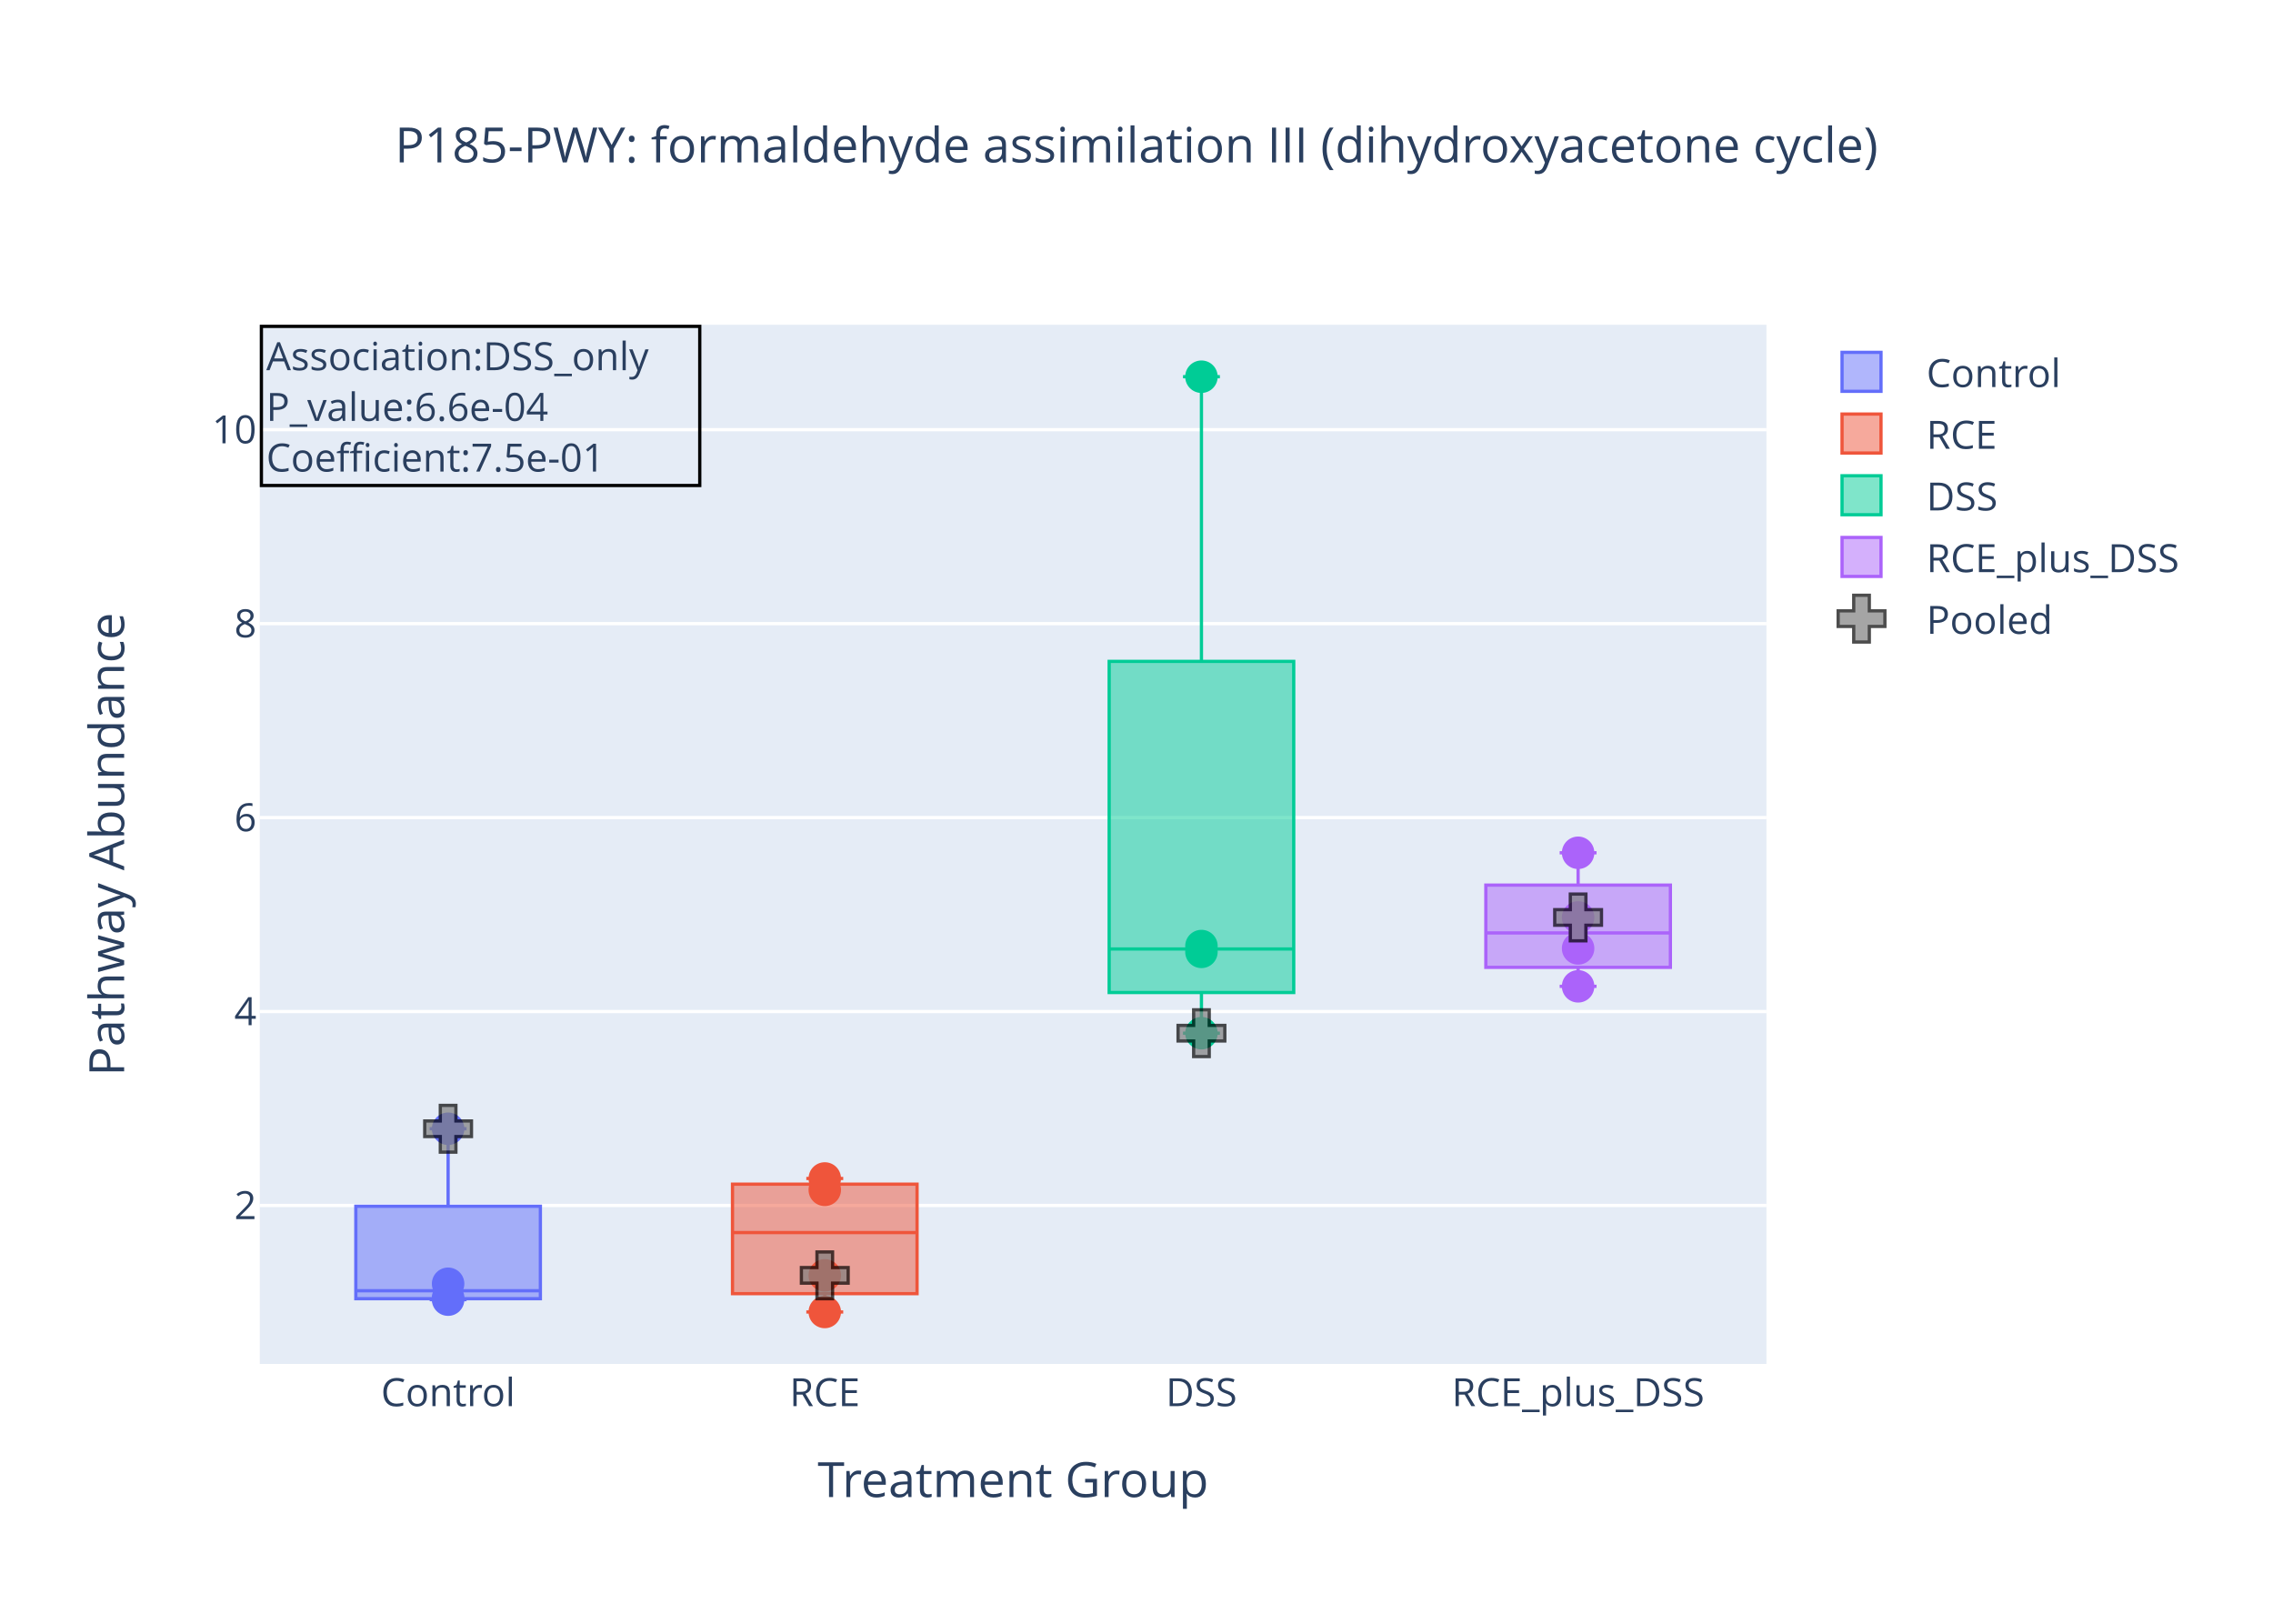
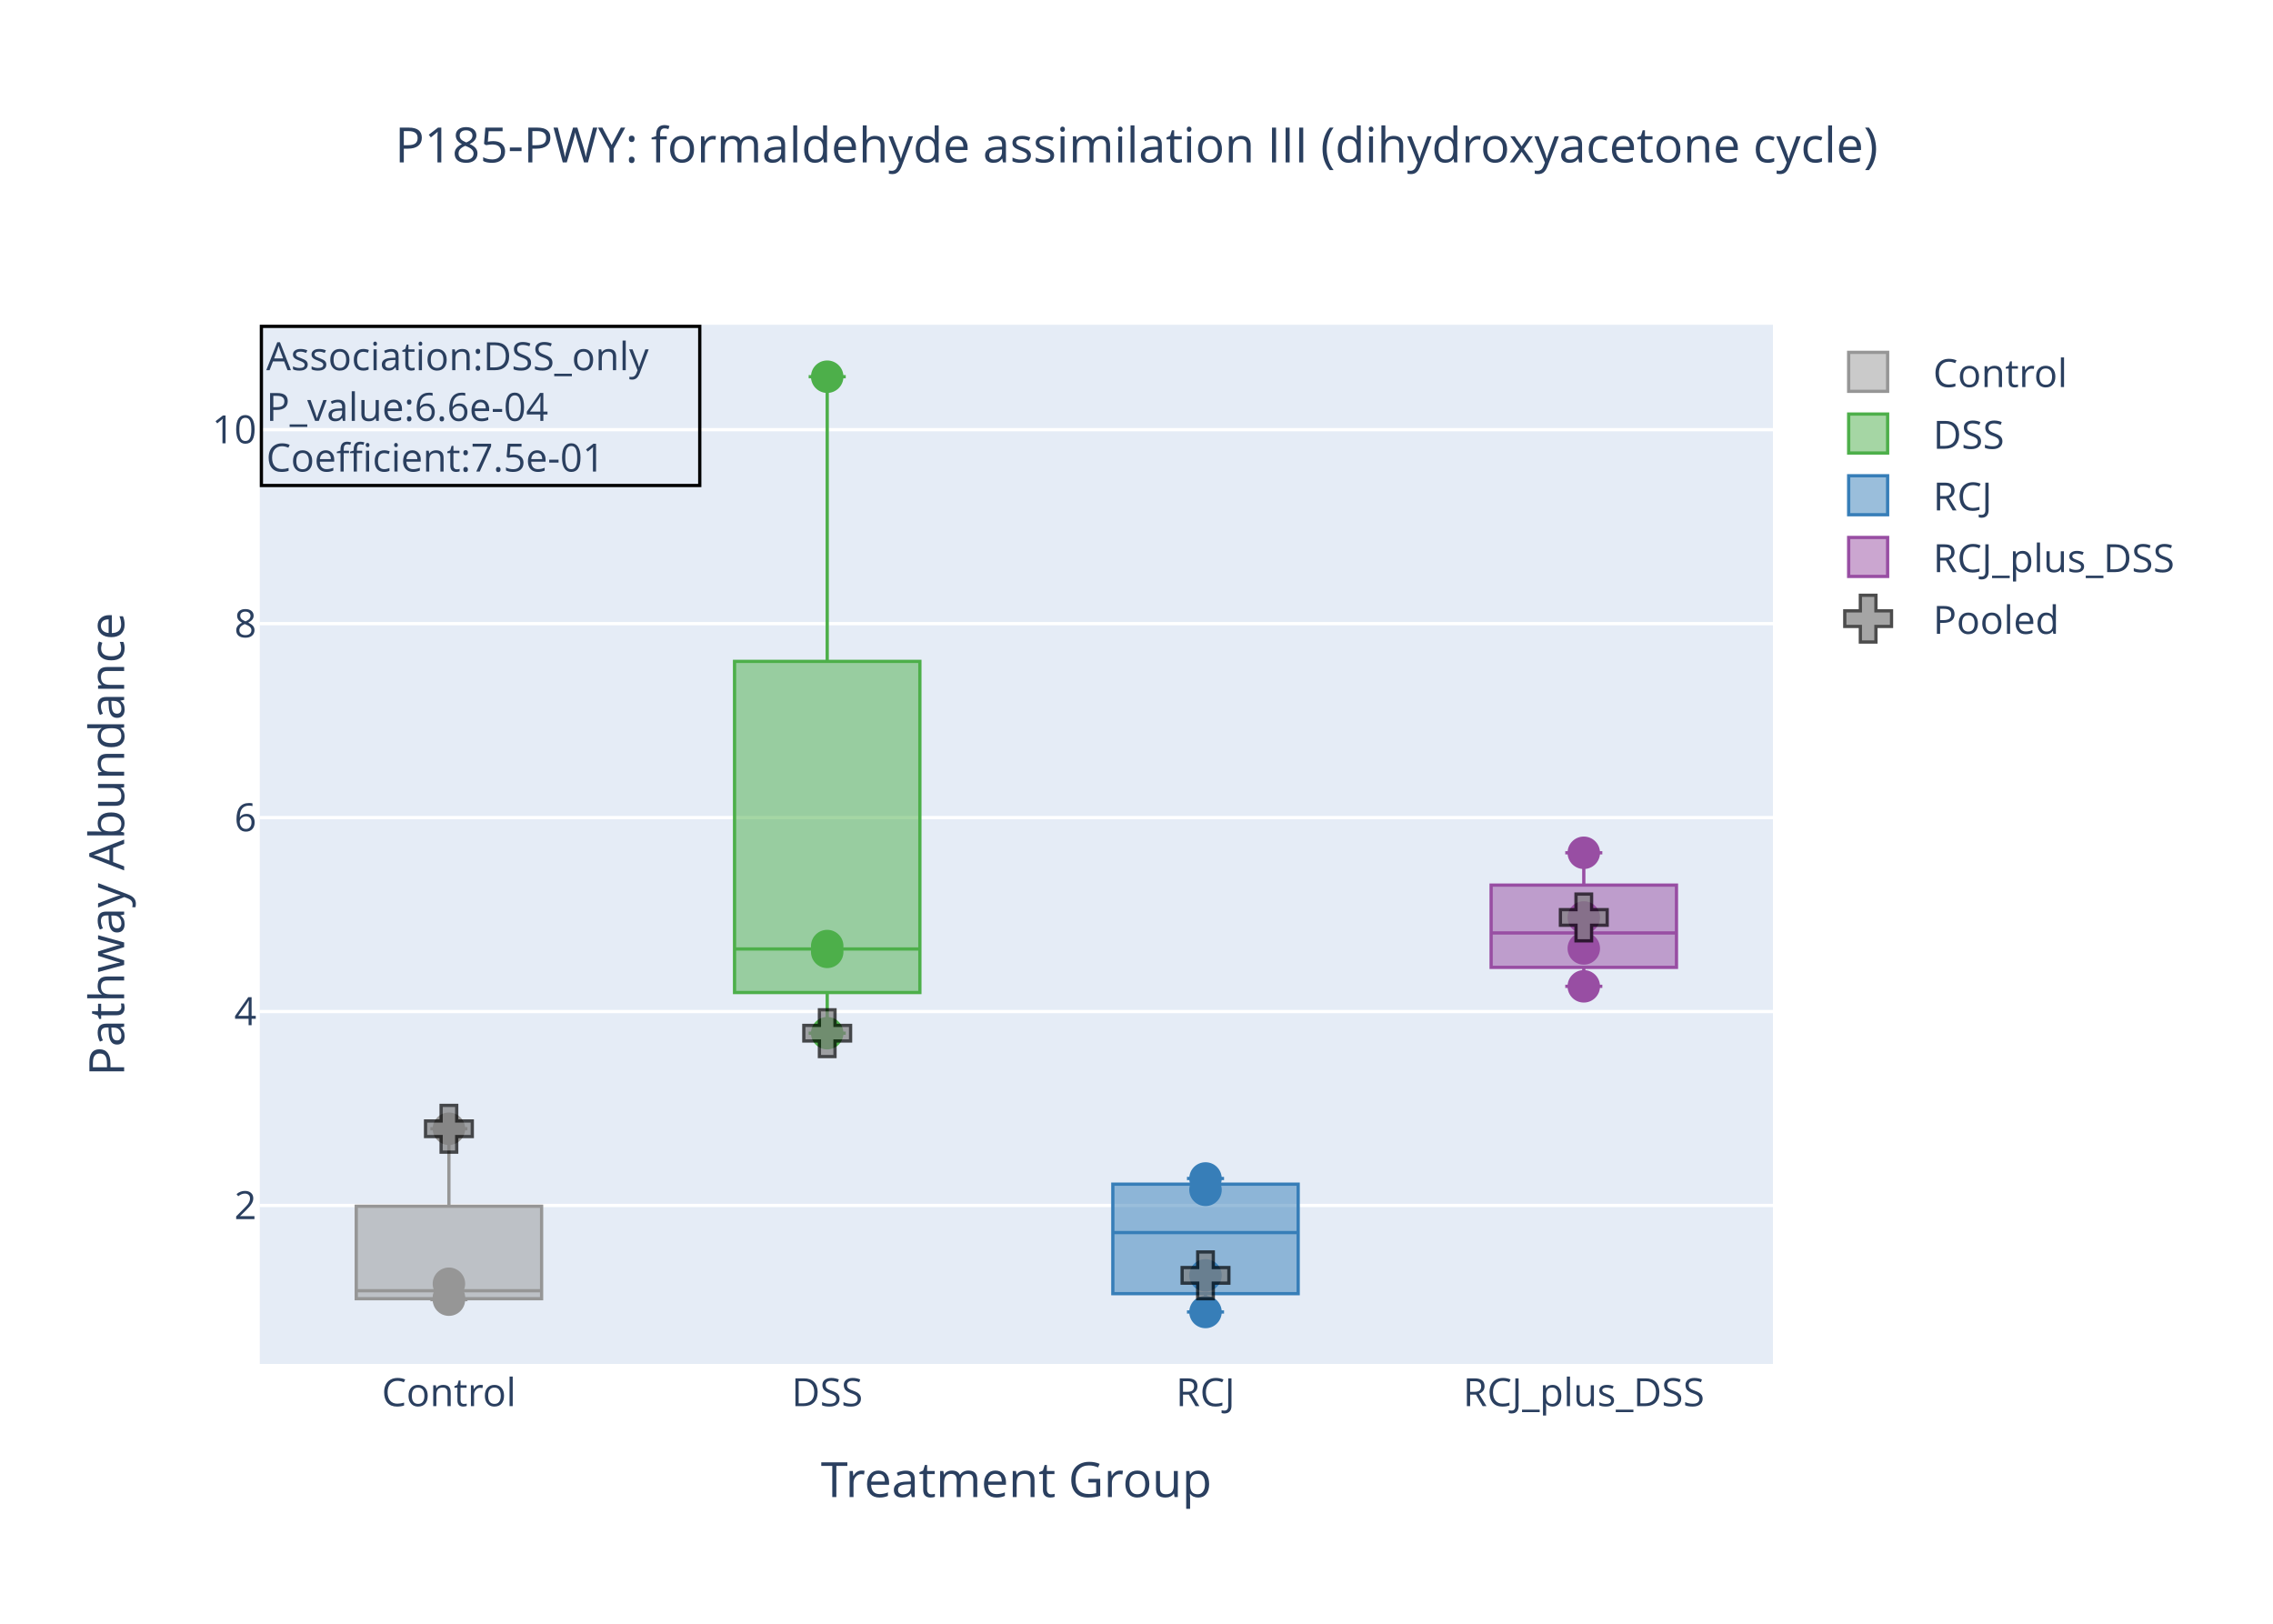
- <svg xmlns="http://www.w3.org/2000/svg" class="main-svg" width="700" height="500" viewBox="0 0 700 500" style="">
+ <svg xmlns="http://www.w3.org/2000/svg" class="main-svg" width="700" height="500" style="" viewBox="0 0 700 500">
  <rect x="0" y="0" width="700" height="500" style="fill: rgb(255, 255, 255); fill-opacity: 1;" />
-   <defs id="defs-54ef9e">
+   <defs id="defs-061ab7">
    <g class="clips">
-       <clipPath id="clip54ef9exyplot" class="plotclip">
-         <rect width="464" height="320" />
-       </clipPath>
-       <clipPath class="axesclip" id="clip54ef9ex">
-         <rect x="80" y="0" width="464" height="500" />
-       </clipPath>
-       <clipPath class="axesclip" id="clip54ef9ey">
+       <clipPath id="clip061ab7xyplot" class="plotclip">
+         <rect width="466" height="320" />
+       </clipPath>
+       <clipPath class="axesclip" id="clip061ab7x">
+         <rect x="80" y="0" width="466" height="500" />
+       </clipPath>
+       <clipPath class="axesclip" id="clip061ab7y">
        <rect x="0" y="100" width="700" height="320" />
      </clipPath>
-       <clipPath class="axesclip" id="clip54ef9exy">
-         <rect x="80" y="100" width="464" height="320" />
+       <clipPath class="axesclip" id="clip061ab7xy">
+         <rect x="80" y="100" width="466" height="320" />
      </clipPath>
    </g>
    <g class="gradients" />
    <g class="patterns" />
  </defs>
  <g class="bglayer">
-     <rect class="bg" x="80" y="100" width="464" height="320" style="fill: rgb(229, 236, 246); fill-opacity: 1; stroke-width: 0;" />
+     <rect class="bg" x="80" y="100" width="466" height="320" style="fill: rgb(229, 236, 246); fill-opacity: 1; stroke-width: 0;" />
  </g>
  <g class="layer-below">
    <g class="imagelayer" />
    <g class="shapelayer" />
  </g>
  <g class="cartesianlayer">
    <g class="subplot xy">
      <g class="layer-subplot">
        <g class="shapelayer" />
        <g class="imagelayer" />
      </g>
      <g class="minor-gridlayer">
        <g class="x" />
        <g class="y" />
      </g>
      <g class="gridlayer">
        <g class="x" />
        <g class="y">
-           <path class="ygrid crisp" transform="translate(0,371.2)" d="M80,0h464" style="stroke: rgb(255, 255, 255); stroke-opacity: 1; stroke-width: 1px;" />
-           <path class="ygrid crisp" transform="translate(0,311.48)" d="M80,0h464" style="stroke: rgb(255, 255, 255); stroke-opacity: 1; stroke-width: 1px;" />
-           <path class="ygrid crisp" transform="translate(0,251.76)" d="M80,0h464" style="stroke: rgb(255, 255, 255); stroke-opacity: 1; stroke-width: 1px;" />
-           <path class="ygrid crisp" transform="translate(0,192.04)" d="M80,0h464" style="stroke: rgb(255, 255, 255); stroke-opacity: 1; stroke-width: 1px;" />
-           <path class="ygrid crisp" transform="translate(0,132.31)" d="M80,0h464" style="stroke: rgb(255, 255, 255); stroke-opacity: 1; stroke-width: 1px;" />
+           <path class="ygrid crisp" transform="translate(0,371.2)" d="M80,0h466" style="stroke: rgb(255, 255, 255); stroke-opacity: 1; stroke-width: 1px;" />
+           <path class="ygrid crisp" transform="translate(0,311.48)" d="M80,0h466" style="stroke: rgb(255, 255, 255); stroke-opacity: 1; stroke-width: 1px;" />
+           <path class="ygrid crisp" transform="translate(0,251.76)" d="M80,0h466" style="stroke: rgb(255, 255, 255); stroke-opacity: 1; stroke-width: 1px;" />
+           <path class="ygrid crisp" transform="translate(0,192.04)" d="M80,0h466" style="stroke: rgb(255, 255, 255); stroke-opacity: 1; stroke-width: 1px;" />
+           <path class="ygrid crisp" transform="translate(0,132.31)" d="M80,0h466" style="stroke: rgb(255, 255, 255); stroke-opacity: 1; stroke-width: 1px;" />
        </g>
      </g>
      <g class="zerolinelayer" />
      <path class="xlines-below" />
      <path class="ylines-below" />
      <g class="overlines-below" />
      <g class="xaxislayer-below" />
      <g class="yaxislayer-below" />
      <g class="overaxes-below" />
-       <g class="plot" transform="translate(80,100)" clip-path="url(#clip54ef9exyplot)">
+       <g class="plot" transform="translate(80,100)" clip-path="url(#clip061ab7xyplot)">
        <g class="boxlayer mlayer">
          <g class="trace boxes" style="opacity: 1;">
-             <path class="box" d="M29.58,297.46H86.42M29.58,299.91H86.42V271.44H29.58ZM58,299.91V300.2M58,271.44V247.58M52.32,300.2H63.68M52.32,247.58H63.68" style="vector-effect: non-scaling-stroke; stroke-width: 1px; stroke: rgb(99, 110, 250); stroke-opacity: 1; fill: rgb(99, 110, 250); fill-opacity: 0.5;" />
-             <g class="points">
-               <path class="point" transform="translate(58,300.2)" d="M5,0A5,5 0 1,1 0,-5A5,5 0 0,1 5,0Z" style="opacity: 1; stroke-width: 0px; fill: rgb(99, 110, 250); fill-opacity: 1;" />
-               <path class="point" transform="translate(58,299.61)" d="M5,0A5,5 0 1,1 0,-5A5,5 0 0,1 5,0Z" style="opacity: 1; stroke-width: 0px; fill: rgb(99, 110, 250); fill-opacity: 1;" />
-               <path class="point" transform="translate(58,295.31)" d="M5,0A5,5 0 1,1 0,-5A5,5 0 0,1 5,0Z" style="opacity: 1; stroke-width: 0px; fill: rgb(99, 110, 250); fill-opacity: 1;" />
-               <path class="point" transform="translate(58,247.58)" d="M5,0A5,5 0 1,1 0,-5A5,5 0 0,1 5,0Z" style="opacity: 1; stroke-width: 0px; fill: rgb(99, 110, 250); fill-opacity: 1;" />
-             </g>
-           </g>
-           <g class="trace boxes" style="opacity: 1;">
-             <path class="box" d="M145.58,279.55H202.42M145.58,298.36H202.42V264.64H145.58ZM174,298.36V304M174,264.64V262.89M168.32,304H179.68M168.32,262.89H179.68" style="vector-effect: non-scaling-stroke; stroke-width: 1px; stroke: rgb(239, 85, 59); stroke-opacity: 1; fill: rgb(239, 85, 59); fill-opacity: 0.5;" />
-             <g class="points">
-               <path class="point" transform="translate(174,304)" d="M5,0A5,5 0 1,1 0,-5A5,5 0 0,1 5,0Z" style="opacity: 1; stroke-width: 0px; fill: rgb(239, 85, 59); fill-opacity: 1;" />
-               <path class="point" transform="translate(174,292.72)" d="M5,0A5,5 0 1,1 0,-5A5,5 0 0,1 5,0Z" style="opacity: 1; stroke-width: 0px; fill: rgb(239, 85, 59); fill-opacity: 1;" />
-               <path class="point" transform="translate(174,266.39)" d="M5,0A5,5 0 1,1 0,-5A5,5 0 0,1 5,0Z" style="opacity: 1; stroke-width: 0px; fill: rgb(239, 85, 59); fill-opacity: 1;" />
-               <path class="point" transform="translate(174,262.89)" d="M5,0A5,5 0 1,1 0,-5A5,5 0 0,1 5,0Z" style="opacity: 1; stroke-width: 0px; fill: rgb(239, 85, 59); fill-opacity: 1;" />
-             </g>
-           </g>
-           <g class="trace boxes" style="opacity: 1;">
-             <path class="box" d="M261.58,192.22H318.42M261.58,205.63H318.42V103.66H261.58ZM290,205.63V218.15M290,103.66V16M284.32,218.15H295.68M284.32,16H295.68" style="vector-effect: non-scaling-stroke; stroke-width: 1px; stroke: rgb(0, 204, 150); stroke-opacity: 1; fill: rgb(0, 204, 150); fill-opacity: 0.5;" />
-             <g class="points">
-               <path class="point" transform="translate(290,218.15)" d="M5,0A5,5 0 1,1 0,-5A5,5 0 0,1 5,0Z" style="opacity: 1; stroke-width: 0px; fill: rgb(0, 204, 150); fill-opacity: 1;" />
-               <path class="point" transform="translate(290,193.11)" d="M5,0A5,5 0 1,1 0,-5A5,5 0 0,1 5,0Z" style="opacity: 1; stroke-width: 0px; fill: rgb(0, 204, 150); fill-opacity: 1;" />
-               <path class="point" transform="translate(290,191.32)" d="M5,0A5,5 0 1,1 0,-5A5,5 0 0,1 5,0Z" style="opacity: 1; stroke-width: 0px; fill: rgb(0, 204, 150); fill-opacity: 1;" />
-               <path class="point" transform="translate(290,16)" d="M5,0A5,5 0 1,1 0,-5A5,5 0 0,1 5,0Z" style="opacity: 1; stroke-width: 0px; fill: rgb(0, 204, 150); fill-opacity: 1;" />
-             </g>
-           </g>
-           <g class="trace boxes" style="opacity: 1;">
-             <path class="box" d="M377.58,187.28H434.42M377.58,197.88H434.42V172.55H377.58ZM406,197.88V203.72M406,172.55V162.6M400.32,203.72H411.68M400.32,162.6H411.68" style="vector-effect: non-scaling-stroke; stroke-width: 1px; stroke: rgb(171, 99, 250); stroke-opacity: 1; fill: rgb(171, 99, 250); fill-opacity: 0.5;" />
-             <g class="points">
-               <path class="point" transform="translate(406,203.72)" d="M5,0A5,5 0 1,1 0,-5A5,5 0 0,1 5,0Z" style="opacity: 1; stroke-width: 0px; fill: rgb(171, 99, 250); fill-opacity: 1;" />
-               <path class="point" transform="translate(406,192.05)" d="M5,0A5,5 0 1,1 0,-5A5,5 0 0,1 5,0Z" style="opacity: 1; stroke-width: 0px; fill: rgb(171, 99, 250); fill-opacity: 1;" />
-               <path class="point" transform="translate(406,182.51)" d="M5,0A5,5 0 1,1 0,-5A5,5 0 0,1 5,0Z" style="opacity: 1; stroke-width: 0px; fill: rgb(171, 99, 250); fill-opacity: 1;" />
-               <path class="point" transform="translate(406,162.6)" d="M5,0A5,5 0 1,1 0,-5A5,5 0 0,1 5,0Z" style="opacity: 1; stroke-width: 0px; fill: rgb(171, 99, 250); fill-opacity: 1;" />
+             <path class="box" d="M29.71,297.46H86.79M29.71,299.91H86.79V271.44H29.71ZM58.25,299.91V300.2M58.25,271.44V247.58M52.54,300.2H63.96M52.54,247.58H63.96" style="vector-effect: non-scaling-stroke; stroke-width: 1px; stroke: rgb(150, 150, 150); stroke-opacity: 1; fill: rgb(150, 150, 150); fill-opacity: 0.5;" />
+             <g class="points">
+               <path class="point" transform="translate(58.25,300.2)" d="M5,0A5,5 0 1,1 0,-5A5,5 0 0,1 5,0Z" style="opacity: 1; stroke-width: 0px; fill: rgb(150, 150, 150); fill-opacity: 1;" />
+               <path class="point" transform="translate(58.25,299.61)" d="M5,0A5,5 0 1,1 0,-5A5,5 0 0,1 5,0Z" style="opacity: 1; stroke-width: 0px; fill: rgb(150, 150, 150); fill-opacity: 1;" />
+               <path class="point" transform="translate(58.25,295.31)" d="M5,0A5,5 0 1,1 0,-5A5,5 0 0,1 5,0Z" style="opacity: 1; stroke-width: 0px; fill: rgb(150, 150, 150); fill-opacity: 1;" />
+               <path class="point" transform="translate(58.25,247.58)" d="M5,0A5,5 0 1,1 0,-5A5,5 0 0,1 5,0Z" style="opacity: 1; stroke-width: 0px; fill: rgb(150, 150, 150); fill-opacity: 1;" />
+             </g>
+           </g>
+           <g class="trace boxes" style="opacity: 1;">
+             <path class="box" d="M146.21,192.22H203.29M146.21,205.63H203.29V103.66H146.21ZM174.75,205.63V218.15M174.75,103.66V16M169.04,218.15H180.46M169.04,16H180.46" style="vector-effect: non-scaling-stroke; stroke-width: 1px; stroke: rgb(77, 175, 74); stroke-opacity: 1; fill: rgb(77, 175, 74); fill-opacity: 0.5;" />
+             <g class="points">
+               <path class="point" transform="translate(174.75,218.15)" d="M5,0A5,5 0 1,1 0,-5A5,5 0 0,1 5,0Z" style="opacity: 1; stroke-width: 0px; fill: rgb(77, 175, 74); fill-opacity: 1;" />
+               <path class="point" transform="translate(174.75,193.11)" d="M5,0A5,5 0 1,1 0,-5A5,5 0 0,1 5,0Z" style="opacity: 1; stroke-width: 0px; fill: rgb(77, 175, 74); fill-opacity: 1;" />
+               <path class="point" transform="translate(174.75,191.32)" d="M5,0A5,5 0 1,1 0,-5A5,5 0 0,1 5,0Z" style="opacity: 1; stroke-width: 0px; fill: rgb(77, 175, 74); fill-opacity: 1;" />
+               <path class="point" transform="translate(174.75,16)" d="M5,0A5,5 0 1,1 0,-5A5,5 0 0,1 5,0Z" style="opacity: 1; stroke-width: 0px; fill: rgb(77, 175, 74); fill-opacity: 1;" />
+             </g>
+           </g>
+           <g class="trace boxes" style="opacity: 1;">
+             <path class="box" d="M262.71,279.55H319.79M262.71,298.36H319.79V264.64H262.71ZM291.25,298.36V304M291.25,264.64V262.89M285.54,304H296.96M285.54,262.89H296.96" style="vector-effect: non-scaling-stroke; stroke-width: 1px; stroke: rgb(55, 126, 184); stroke-opacity: 1; fill: rgb(55, 126, 184); fill-opacity: 0.5;" />
+             <g class="points">
+               <path class="point" transform="translate(291.25,304)" d="M5,0A5,5 0 1,1 0,-5A5,5 0 0,1 5,0Z" style="opacity: 1; stroke-width: 0px; fill: rgb(55, 126, 184); fill-opacity: 1;" />
+               <path class="point" transform="translate(291.25,292.72)" d="M5,0A5,5 0 1,1 0,-5A5,5 0 0,1 5,0Z" style="opacity: 1; stroke-width: 0px; fill: rgb(55, 126, 184); fill-opacity: 1;" />
+               <path class="point" transform="translate(291.25,266.39)" d="M5,0A5,5 0 1,1 0,-5A5,5 0 0,1 5,0Z" style="opacity: 1; stroke-width: 0px; fill: rgb(55, 126, 184); fill-opacity: 1;" />
+               <path class="point" transform="translate(291.25,262.89)" d="M5,0A5,5 0 1,1 0,-5A5,5 0 0,1 5,0Z" style="opacity: 1; stroke-width: 0px; fill: rgb(55, 126, 184); fill-opacity: 1;" />
+             </g>
+           </g>
+           <g class="trace boxes" style="opacity: 1;">
+             <path class="box" d="M379.21,187.28H436.29M379.21,197.88H436.29V172.55H379.21ZM407.75,197.88V203.72M407.75,172.55V162.6M402.04,203.72H413.46M402.04,162.6H413.46" style="vector-effect: non-scaling-stroke; stroke-width: 1px; stroke: rgb(152, 78, 163); stroke-opacity: 1; fill: rgb(152, 78, 163); fill-opacity: 0.5;" />
+             <g class="points">
+               <path class="point" transform="translate(407.75,203.72)" d="M5,0A5,5 0 1,1 0,-5A5,5 0 0,1 5,0Z" style="opacity: 1; stroke-width: 0px; fill: rgb(152, 78, 163); fill-opacity: 1;" />
+               <path class="point" transform="translate(407.75,192.05)" d="M5,0A5,5 0 1,1 0,-5A5,5 0 0,1 5,0Z" style="opacity: 1; stroke-width: 0px; fill: rgb(152, 78, 163); fill-opacity: 1;" />
+               <path class="point" transform="translate(407.75,182.51)" d="M5,0A5,5 0 1,1 0,-5A5,5 0 0,1 5,0Z" style="opacity: 1; stroke-width: 0px; fill: rgb(152, 78, 163); fill-opacity: 1;" />
+               <path class="point" transform="translate(407.75,162.6)" d="M5,0A5,5 0 1,1 0,-5A5,5 0 0,1 5,0Z" style="opacity: 1; stroke-width: 0px; fill: rgb(152, 78, 163); fill-opacity: 1;" />
            </g>
          </g>
        </g>
        <g class="scatterlayer mlayer">
-           <g class="trace scatter trace90c535" style="stroke-miterlimit: 2; opacity: 1;">
+           <g class="trace scatter trace494869" style="stroke-miterlimit: 2; opacity: 1;">
            <g class="fills" />
            <g class="errorbars" />
            <g class="lines" />
            <g class="points">
-               <path class="point" transform="translate(58,247.58)" d="M7.2,2.4H2.4V7.2H-2.4V2.4H-7.2V-2.4H-2.4V-7.2H2.4V-2.4H7.2Z" style="opacity: 0.7; stroke-width: 1px; fill: rgb(127, 127, 127); fill-opacity: 1; stroke: rgb(0, 0, 0); stroke-opacity: 1;" />
-               <path class="point" transform="translate(290,218.15)" d="M7.2,2.4H2.4V7.2H-2.4V2.4H-7.2V-2.4H-2.4V-7.2H2.4V-2.4H7.2Z" style="opacity: 0.7; stroke-width: 1px; fill: rgb(127, 127, 127); fill-opacity: 1; stroke: rgb(0, 0, 0); stroke-opacity: 1;" />
-               <path class="point" transform="translate(174,292.72)" d="M7.2,2.4H2.4V7.2H-2.4V2.4H-7.2V-2.4H-2.4V-7.2H2.4V-2.4H7.2Z" style="opacity: 0.7; stroke-width: 1px; fill: rgb(127, 127, 127); fill-opacity: 1; stroke: rgb(0, 0, 0); stroke-opacity: 1;" />
-               <path class="point" transform="translate(406,182.51)" d="M7.2,2.4H2.4V7.2H-2.4V2.4H-7.2V-2.4H-2.4V-7.2H2.4V-2.4H7.2Z" style="opacity: 0.7; stroke-width: 1px; fill: rgb(127, 127, 127); fill-opacity: 1; stroke: rgb(0, 0, 0); stroke-opacity: 1;" />
+               <path class="point" transform="translate(58.25,247.58)" d="M7.2,2.4H2.4V7.2H-2.4V2.4H-7.2V-2.4H-2.4V-7.2H2.4V-2.4H7.2Z" style="opacity: 0.7; stroke-width: 1px; fill: rgb(127, 127, 127); fill-opacity: 1; stroke: rgb(0, 0, 0); stroke-opacity: 1;" />
+               <path class="point" transform="translate(174.75,218.15)" d="M7.2,2.4H2.4V7.2H-2.4V2.4H-7.2V-2.4H-2.4V-7.2H2.4V-2.4H7.2Z" style="opacity: 0.7; stroke-width: 1px; fill: rgb(127, 127, 127); fill-opacity: 1; stroke: rgb(0, 0, 0); stroke-opacity: 1;" />
+               <path class="point" transform="translate(291.25,292.72)" d="M7.2,2.4H2.4V7.2H-2.4V2.4H-7.2V-2.4H-2.4V-7.2H2.4V-2.4H7.2Z" style="opacity: 0.7; stroke-width: 1px; fill: rgb(127, 127, 127); fill-opacity: 1; stroke: rgb(0, 0, 0); stroke-opacity: 1;" />
+               <path class="point" transform="translate(407.75,182.51)" d="M7.2,2.4H2.4V7.2H-2.4V2.4H-7.2V-2.4H-2.4V-7.2H2.4V-2.4H7.2Z" style="opacity: 0.7; stroke-width: 1px; fill: rgb(127, 127, 127); fill-opacity: 1; stroke: rgb(0, 0, 0); stroke-opacity: 1;" />
            </g>
            <g class="text" />
          </g>
        </g>
      </g>
      <g class="overplot" />
      <path class="xlines-above crisp" d="M0,0" style="fill: none;" />
      <path class="ylines-above crisp" d="M0,0" style="fill: none;" />
      <g class="overlines-above" />
      <g class="xaxislayer-above">
        <g class="xtick">
-           <text text-anchor="middle" x="0" y="433" transform="translate(138,0)" style="font-family: 'Open Sans', verdana, arial, sans-serif; font-size: 12px; fill: rgb(42, 63, 95); fill-opacity: 1; white-space: pre; opacity: 1;">Control</text>
-         </g>
-         <g class="xtick">
-           <text text-anchor="middle" x="0" y="433" transform="translate(254,0)" style="font-family: 'Open Sans', verdana, arial, sans-serif; font-size: 12px; fill: rgb(42, 63, 95); fill-opacity: 1; white-space: pre; opacity: 1;">RCE</text>
-         </g>
-         <g class="xtick">
-           <text text-anchor="middle" x="0" y="433" transform="translate(370,0)" style="font-family: 'Open Sans', verdana, arial, sans-serif; font-size: 12px; fill: rgb(42, 63, 95); fill-opacity: 1; white-space: pre; opacity: 1;">DSS</text>
-         </g>
-         <g class="xtick">
-           <text text-anchor="middle" x="0" y="433" transform="translate(486,0)" style="font-family: 'Open Sans', verdana, arial, sans-serif; font-size: 12px; fill: rgb(42, 63, 95); fill-opacity: 1; white-space: pre; opacity: 1;">RCE_plus_DSS</text>
+           <text text-anchor="middle" x="0" y="433" transform="translate(138.25,0)" style="font-family: 'Open Sans', verdana, arial, sans-serif; font-size: 12px; fill: rgb(42, 63, 95); fill-opacity: 1; white-space: pre; opacity: 1;">Control</text>
+         </g>
+         <g class="xtick">
+           <text text-anchor="middle" x="0" y="433" transform="translate(254.75,0)" style="font-family: 'Open Sans', verdana, arial, sans-serif; font-size: 12px; fill: rgb(42, 63, 95); fill-opacity: 1; white-space: pre; opacity: 1;">DSS</text>
+         </g>
+         <g class="xtick">
+           <text text-anchor="middle" x="0" y="433" transform="translate(371.25,0)" style="font-family: 'Open Sans', verdana, arial, sans-serif; font-size: 12px; fill: rgb(42, 63, 95); fill-opacity: 1; white-space: pre; opacity: 1;">RCJ</text>
+         </g>
+         <g class="xtick">
+           <text text-anchor="middle" x="0" y="433" transform="translate(487.75,0)" style="font-family: 'Open Sans', verdana, arial, sans-serif; font-size: 12px; fill: rgb(42, 63, 95); fill-opacity: 1; white-space: pre; opacity: 1;">RCJ_plus_DSS</text>
        </g>
      </g>
      <g class="yaxislayer-above">
        <g class="ytick">
          <text text-anchor="end" x="79" y="4.2" transform="translate(0,371.2)" style="font-family: 'Open Sans', verdana, arial, sans-serif; font-size: 12px; fill: rgb(42, 63, 95); fill-opacity: 1; white-space: pre; opacity: 1;">2</text>
        </g>
        <g class="ytick">
          <text text-anchor="end" x="79" y="4.2" style="font-family: 'Open Sans', verdana, arial, sans-serif; font-size: 12px; fill: rgb(42, 63, 95); fill-opacity: 1; white-space: pre; opacity: 1;" transform="translate(0,311.48)">4</text>
        </g>
        <g class="ytick">
          <text text-anchor="end" x="79" y="4.2" style="font-family: 'Open Sans', verdana, arial, sans-serif; font-size: 12px; fill: rgb(42, 63, 95); fill-opacity: 1; white-space: pre; opacity: 1;" transform="translate(0,251.76)">6</text>
        </g>
        <g class="ytick">
          <text text-anchor="end" x="79" y="4.2" style="font-family: 'Open Sans', verdana, arial, sans-serif; font-size: 12px; fill: rgb(42, 63, 95); fill-opacity: 1; white-space: pre; opacity: 1;" transform="translate(0,192.04)">8</text>
        </g>
        <g class="ytick">
          <text text-anchor="end" x="79" y="4.2" style="font-family: 'Open Sans', verdana, arial, sans-serif; font-size: 12px; fill: rgb(42, 63, 95); fill-opacity: 1; white-space: pre; opacity: 1;" transform="translate(0,132.31)">10</text>
        </g>
      </g>
      <g class="overaxes-above" />
    </g>
  </g>
  <g class="polarlayer" />
  <g class="smithlayer" />
  <g class="ternarylayer" />
  <g class="geolayer" />
  <g class="funnelarealayer" />
  <g class="pielayer" />
  <g class="iciclelayer" />
  <g class="treemaplayer" />
  <g class="sunburstlayer" />
  <g class="glimages" />
-   <defs id="topdefs-54ef9e">
+   <defs id="topdefs-061ab7">
    <g class="clips" />
-     <clipPath id="legend54ef9e">
-       <rect width="135" height="105" x="0" y="0" />
+     <clipPath id="legend061ab7">
+       <rect width="133" height="105" x="0" y="0" />
    </clipPath>
  </defs>
  <g class="layer-above">
    <g class="imagelayer" />
    <g class="shapelayer" />
  </g>
  <g class="infolayer">
-     <g class="legend" pointer-events="all" transform="translate(553.28,100)">
-       <rect class="bg" shape-rendering="crispEdges" width="135" height="105" x="0" y="0" style="stroke: rgb(68, 68, 68); stroke-opacity: 1; fill: rgb(255, 255, 255); fill-opacity: 1; stroke-width: 0px;" />
-       <g class="scrollbox" transform="" clip-path="url(#legend54ef9e)">
+     <g class="legend" pointer-events="all" transform="translate(555.32,100)">
+       <rect class="bg" shape-rendering="crispEdges" width="133" height="105" x="0" y="0" style="stroke: rgb(68, 68, 68); stroke-opacity: 1; fill: rgb(255, 255, 255); fill-opacity: 1; stroke-width: 0px;" />
+       <g class="scrollbox" transform="" clip-path="url(#legend061ab7)">
        <g class="groups">
          <g class="traces" transform="translate(0,14.5)" style="opacity: 1;">
            <text class="legendtext" text-anchor="start" x="40" y="4.68" style="font-family: 'Open Sans', verdana, arial, sans-serif; font-size: 12px; fill: rgb(42, 63, 95); fill-opacity: 1; white-space: pre;">Control</text>
            <g class="layers" style="opacity: 1;">
              <g class="legendfill" />
              <g class="legendlines" />
              <g class="legendsymbols">
                <g class="legendpoints">
-                   <path class="legendbox" d="M6,6H-6V-6H6Z" transform="translate(20,0)" style="stroke-width: 1px; fill: rgb(99, 110, 250); fill-opacity: 0.5; stroke: rgb(99, 110, 250); stroke-opacity: 1;" />
-                 </g>
-               </g>
-             </g>
-             <rect class="legendtoggle" x="0" y="-9.5" width="129.844" height="19" style="fill: rgb(0, 0, 0); fill-opacity: 0;" />
+                   <path class="legendbox" d="M6,6H-6V-6H6Z" transform="translate(20,0)" style="stroke-width: 1px; fill: rgb(150, 150, 150); fill-opacity: 0.5; stroke: rgb(150, 150, 150); stroke-opacity: 1;" />
+                 </g>
+               </g>
+             </g>
+             <rect class="legendtoggle" x="0" y="-9.5" width="127.703" height="19" style="fill: rgb(0, 0, 0); fill-opacity: 0;" />
          </g>
          <g class="traces" transform="translate(0,33.5)" style="opacity: 1;">
-             <text class="legendtext" text-anchor="start" x="40" y="4.68" style="font-family: 'Open Sans', verdana, arial, sans-serif; font-size: 12px; fill: rgb(42, 63, 95); fill-opacity: 1; white-space: pre;">RCE</text>
-             <g class="layers" style="opacity: 1;">
-               <g class="legendfill" />
-               <g class="legendlines" />
-               <g class="legendsymbols">
-                 <g class="legendpoints">
-                   <path class="legendbox" d="M6,6H-6V-6H6Z" transform="translate(20,0)" style="stroke-width: 1px; fill: rgb(239, 85, 59); fill-opacity: 0.5; stroke: rgb(239, 85, 59); stroke-opacity: 1;" />
-                 </g>
-               </g>
-             </g>
-             <rect class="legendtoggle" x="0" y="-9.5" width="129.844" height="19" style="fill: rgb(0, 0, 0); fill-opacity: 0;" />
+             <text class="legendtext" text-anchor="start" x="40" y="4.68" style="font-family: 'Open Sans', verdana, arial, sans-serif; font-size: 12px; fill: rgb(42, 63, 95); fill-opacity: 1; white-space: pre;">DSS</text>
+             <g class="layers" style="opacity: 1;">
+               <g class="legendfill" />
+               <g class="legendlines" />
+               <g class="legendsymbols">
+                 <g class="legendpoints">
+                   <path class="legendbox" d="M6,6H-6V-6H6Z" transform="translate(20,0)" style="stroke-width: 1px; fill: rgb(77, 175, 74); fill-opacity: 0.5; stroke: rgb(77, 175, 74); stroke-opacity: 1;" />
+                 </g>
+               </g>
+             </g>
+             <rect class="legendtoggle" x="0" y="-9.5" width="127.703" height="19" style="fill: rgb(0, 0, 0); fill-opacity: 0;" />
          </g>
          <g class="traces" transform="translate(0,52.5)" style="opacity: 1;">
-             <text class="legendtext" text-anchor="start" x="40" y="4.68" style="font-family: 'Open Sans', verdana, arial, sans-serif; font-size: 12px; fill: rgb(42, 63, 95); fill-opacity: 1; white-space: pre;">DSS</text>
-             <g class="layers" style="opacity: 1;">
-               <g class="legendfill" />
-               <g class="legendlines" />
-               <g class="legendsymbols">
-                 <g class="legendpoints">
-                   <path class="legendbox" d="M6,6H-6V-6H6Z" transform="translate(20,0)" style="stroke-width: 1px; fill: rgb(0, 204, 150); fill-opacity: 0.5; stroke: rgb(0, 204, 150); stroke-opacity: 1;" />
-                 </g>
-               </g>
-             </g>
-             <rect class="legendtoggle" x="0" y="-9.5" width="129.844" height="19" style="fill: rgb(0, 0, 0); fill-opacity: 0;" />
+             <text class="legendtext" text-anchor="start" x="40" y="4.68" style="font-family: 'Open Sans', verdana, arial, sans-serif; font-size: 12px; fill: rgb(42, 63, 95); fill-opacity: 1; white-space: pre;">RCJ</text>
+             <g class="layers" style="opacity: 1;">
+               <g class="legendfill" />
+               <g class="legendlines" />
+               <g class="legendsymbols">
+                 <g class="legendpoints">
+                   <path class="legendbox" d="M6,6H-6V-6H6Z" transform="translate(20,0)" style="stroke-width: 1px; fill: rgb(55, 126, 184); fill-opacity: 0.5; stroke: rgb(55, 126, 184); stroke-opacity: 1;" />
+                 </g>
+               </g>
+             </g>
+             <rect class="legendtoggle" x="0" y="-9.5" width="127.703" height="19" style="fill: rgb(0, 0, 0); fill-opacity: 0;" />
          </g>
          <g class="traces" transform="translate(0,71.5)" style="opacity: 1;">
-             <text class="legendtext" text-anchor="start" x="40" y="4.68" style="font-family: 'Open Sans', verdana, arial, sans-serif; font-size: 12px; fill: rgb(42, 63, 95); fill-opacity: 1; white-space: pre;">RCE_plus_DSS</text>
-             <g class="layers" style="opacity: 1;">
-               <g class="legendfill" />
-               <g class="legendlines" />
-               <g class="legendsymbols">
-                 <g class="legendpoints">
-                   <path class="legendbox" d="M6,6H-6V-6H6Z" transform="translate(20,0)" style="stroke-width: 1px; fill: rgb(171, 99, 250); fill-opacity: 0.5; stroke: rgb(171, 99, 250); stroke-opacity: 1;" />
-                 </g>
-               </g>
-             </g>
-             <rect class="legendtoggle" x="0" y="-9.5" width="129.844" height="19" style="fill: rgb(0, 0, 0); fill-opacity: 0;" />
+             <text class="legendtext" text-anchor="start" x="40" y="4.68" style="font-family: 'Open Sans', verdana, arial, sans-serif; font-size: 12px; fill: rgb(42, 63, 95); fill-opacity: 1; white-space: pre;">RCJ_plus_DSS</text>
+             <g class="layers" style="opacity: 1;">
+               <g class="legendfill" />
+               <g class="legendlines" />
+               <g class="legendsymbols">
+                 <g class="legendpoints">
+                   <path class="legendbox" d="M6,6H-6V-6H6Z" transform="translate(20,0)" style="stroke-width: 1px; fill: rgb(152, 78, 163); fill-opacity: 0.5; stroke: rgb(152, 78, 163); stroke-opacity: 1;" />
+                 </g>
+               </g>
+             </g>
+             <rect class="legendtoggle" x="0" y="-9.5" width="127.703" height="19" style="fill: rgb(0, 0, 0); fill-opacity: 0;" />
          </g>
          <g class="traces" transform="translate(0,90.5)" style="opacity: 1;">
            <text class="legendtext" text-anchor="start" x="40" y="4.68" style="font-family: 'Open Sans', verdana, arial, sans-serif; font-size: 12px; fill: rgb(42, 63, 95); fill-opacity: 1; white-space: pre;">Pooled</text>
            <g class="layers" style="opacity: 1;">
              <g class="legendfill" />
              <g class="legendlines" />
              <g class="legendsymbols">
                <g class="legendpoints">
                  <path class="scatterpts" transform="translate(20,0)" d="M7.2,2.4H2.4V7.2H-2.4V2.4H-7.2V-2.4H-2.4V-7.2H2.4V-2.4H7.2Z" style="opacity: 0.7; stroke-width: 1px; fill: rgb(127, 127, 127); fill-opacity: 1; stroke: rgb(0, 0, 0); stroke-opacity: 1;" />
                </g>
              </g>
            </g>
-             <rect class="legendtoggle" x="0" y="-9.5" width="129.844" height="19" style="fill: rgb(0, 0, 0); fill-opacity: 0;" />
+             <rect class="legendtoggle" x="0" y="-9.5" width="127.703" height="19" style="fill: rgb(0, 0, 0); fill-opacity: 0;" />
          </g>
        </g>
      </g>
      <rect class="scrollbar" rx="20" ry="3" width="0" height="0" x="0" y="0" style="fill: rgb(128, 139, 164); fill-opacity: 1;" />
    </g>
    <g class="g-gtitle">
      <text class="gtitle" x="350" y="50" text-anchor="middle" dy="0em" style="font-family: 'Open Sans', verdana, arial, sans-serif; font-size: 15px; fill: rgb(42, 63, 95); opacity: 1; font-weight: normal; white-space: pre;">P185-PWY: formaldehyde assimilation III (dihydroxyacetone cycle)</text>
    </g>
    <g class="g-xtitle">
-       <text class="xtitle" x="312" y="461" text-anchor="middle" style="font-family: 'Open Sans', verdana, arial, sans-serif; font-size: 15px; fill: rgb(42, 63, 95); opacity: 1; font-weight: normal; white-space: pre;">Treatment Group</text>
+       <text class="xtitle" x="313" y="461" text-anchor="middle" style="font-family: 'Open Sans', verdana, arial, sans-serif; font-size: 15px; fill: rgb(42, 63, 95); opacity: 1; font-weight: normal; white-space: pre;">Treatment Group</text>
    </g>
    <g class="g-ytitle">
      <text class="ytitle" transform="rotate(-90,38.23438,260)" x="38.234" y="260" text-anchor="middle" style="font-family: 'Open Sans', verdana, arial, sans-serif; font-size: 15px; fill: rgb(42, 63, 95); opacity: 1; font-weight: normal; white-space: pre;">Pathway Abundance</text>
    </g>
    <g class="annotation" data-index="0" style="opacity: 1;">
      <g class="annotation-text-g" transform="rotate(0,148,125)">
        <g class="cursor-pointer" transform="translate(80,100)">
          <rect class="bg" x="0.5" y="0.5" width="135" height="49" style="stroke-width: 1px; stroke: rgb(0, 0, 0); stroke-opacity: 1; fill: rgb(0, 0, 0); fill-opacity: 0;" />
          <text class="annotation-text" text-anchor="start" x="2" y="14" style="font-family: 'Open Sans', verdana, arial, sans-serif; font-size: 12px; fill: rgb(42, 63, 95); fill-opacity: 1; white-space: pre;">
            <tspan class="line" dy="0em" x="2" y="14">Association:DSS_only</tspan>
            <tspan class="line" dy="1.3em" x="2" y="14">P_value:6.6e-04</tspan>
            <tspan class="line" dy="2.6em" x="2" y="14">Coefficient:7.5e-01</tspan>
          </text>
        </g>
      </g>
    </g>
  </g>
</svg>
